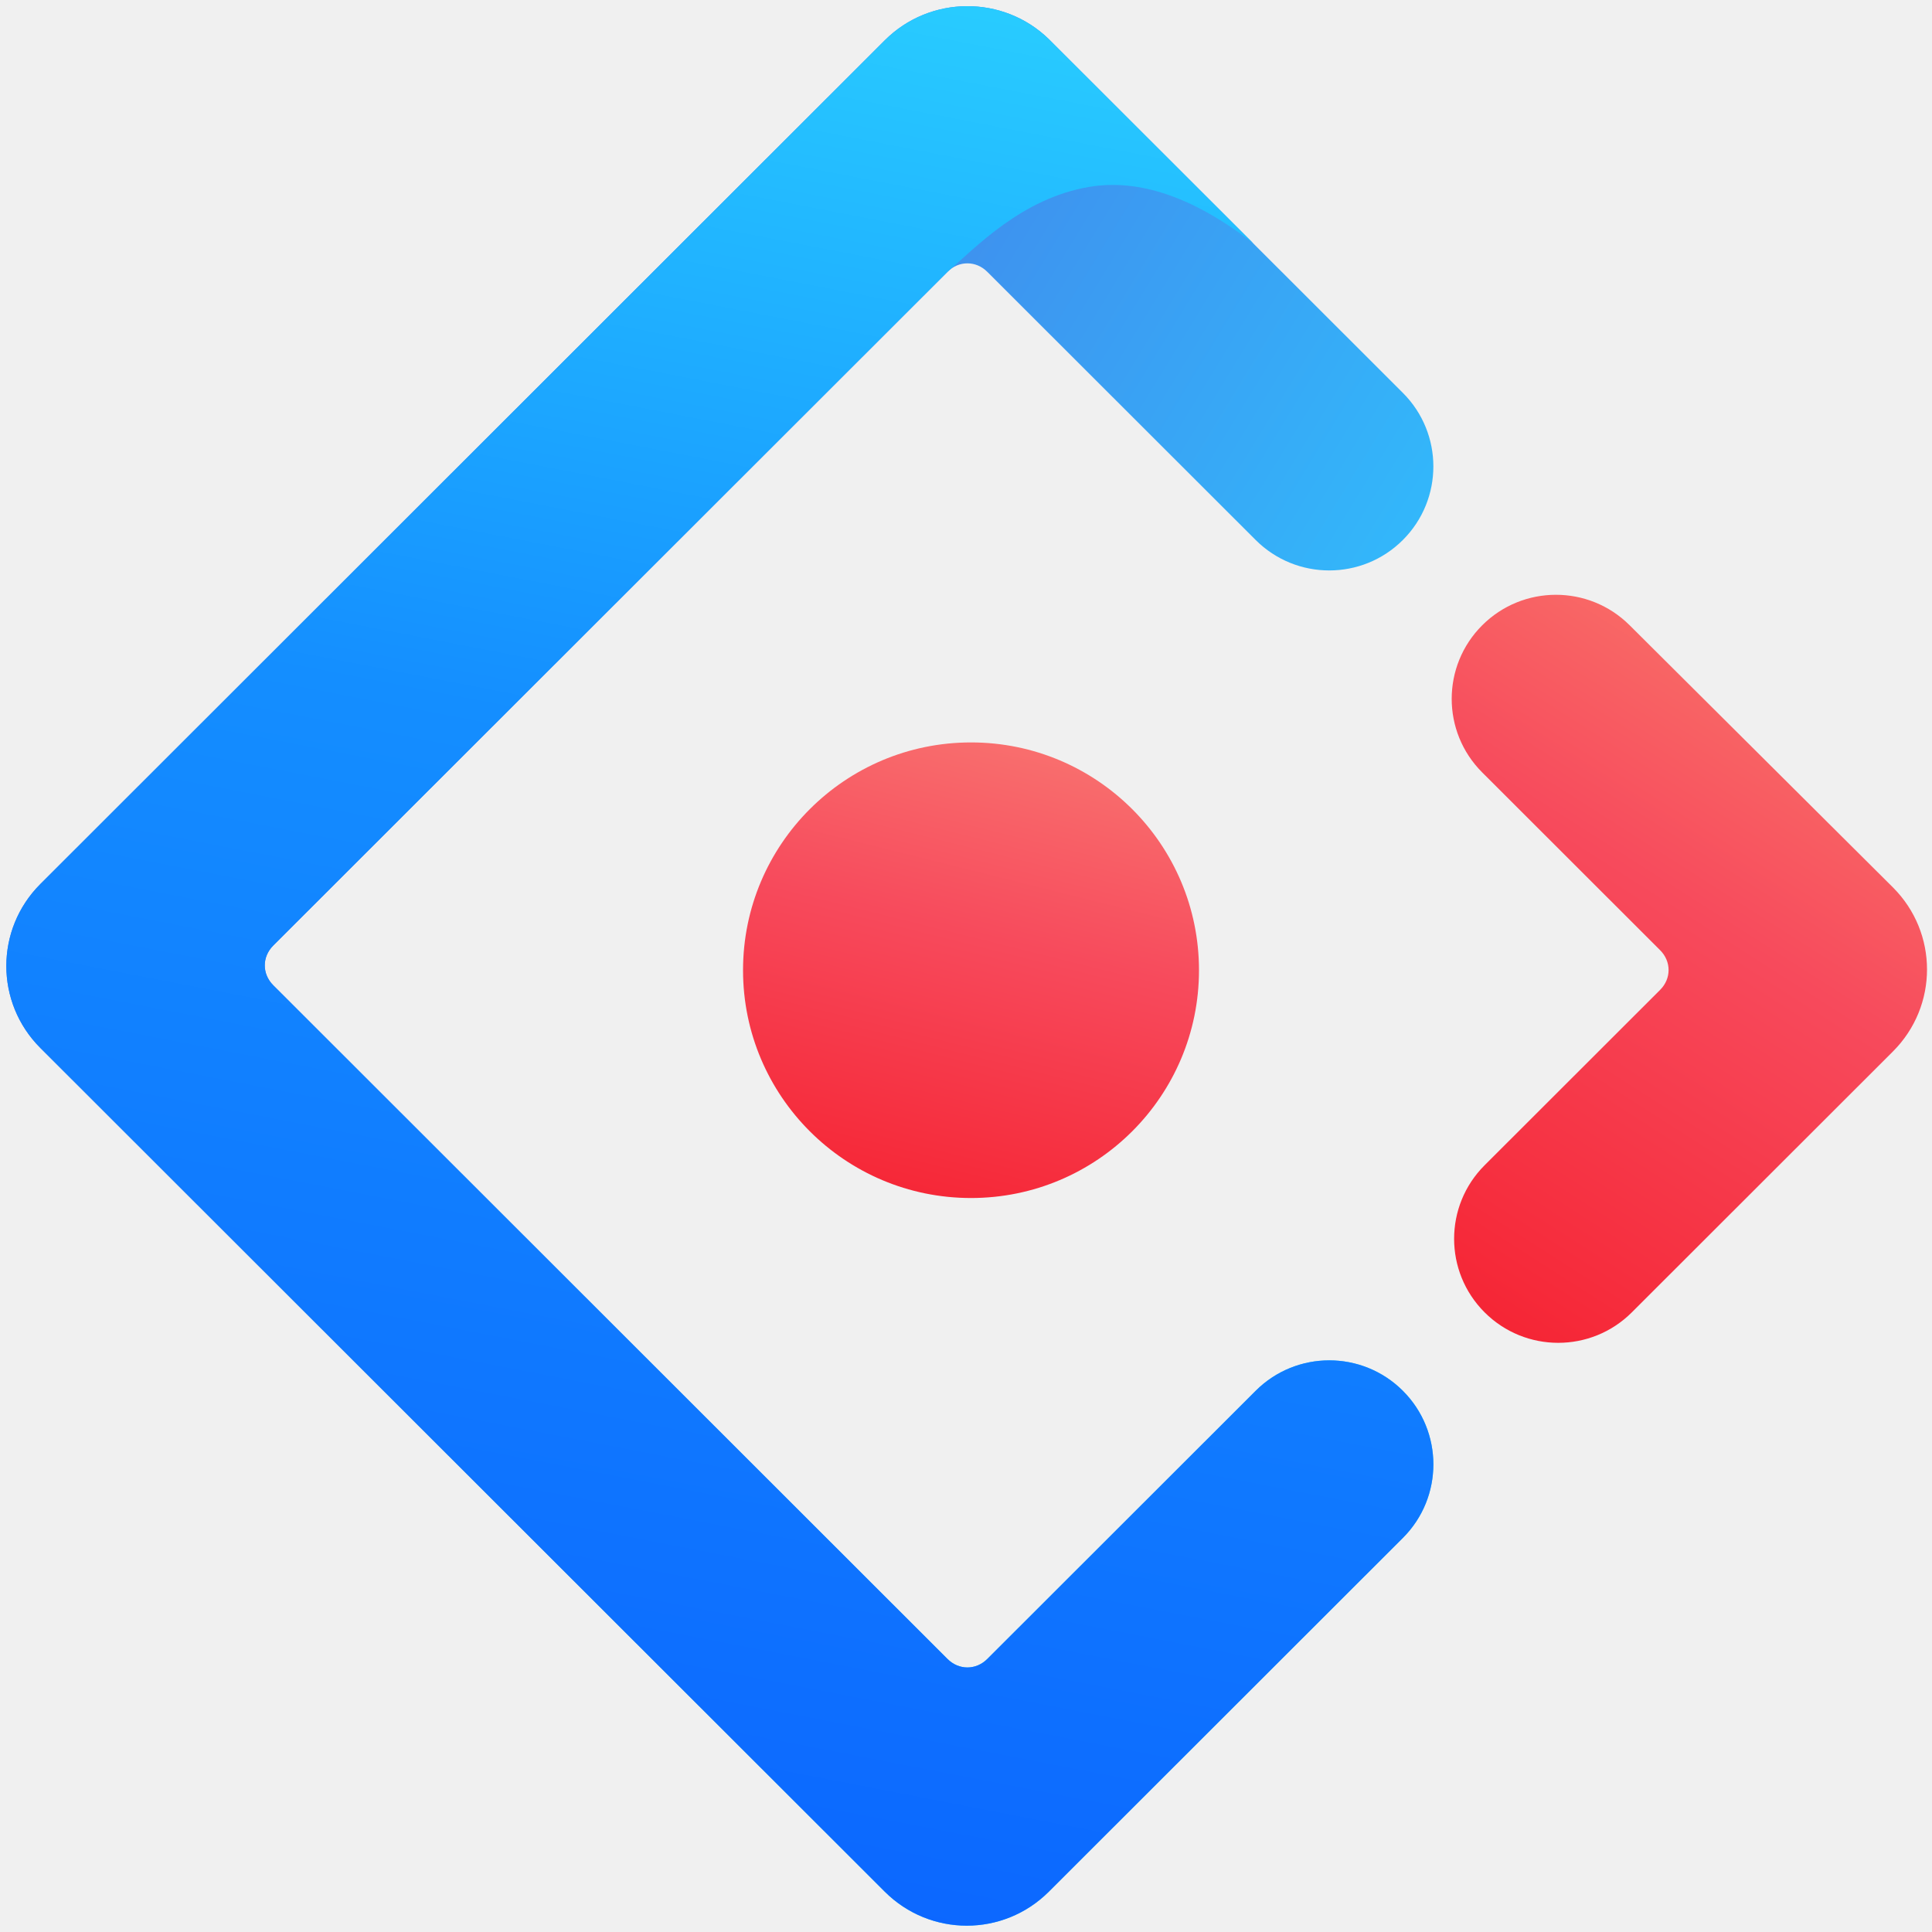
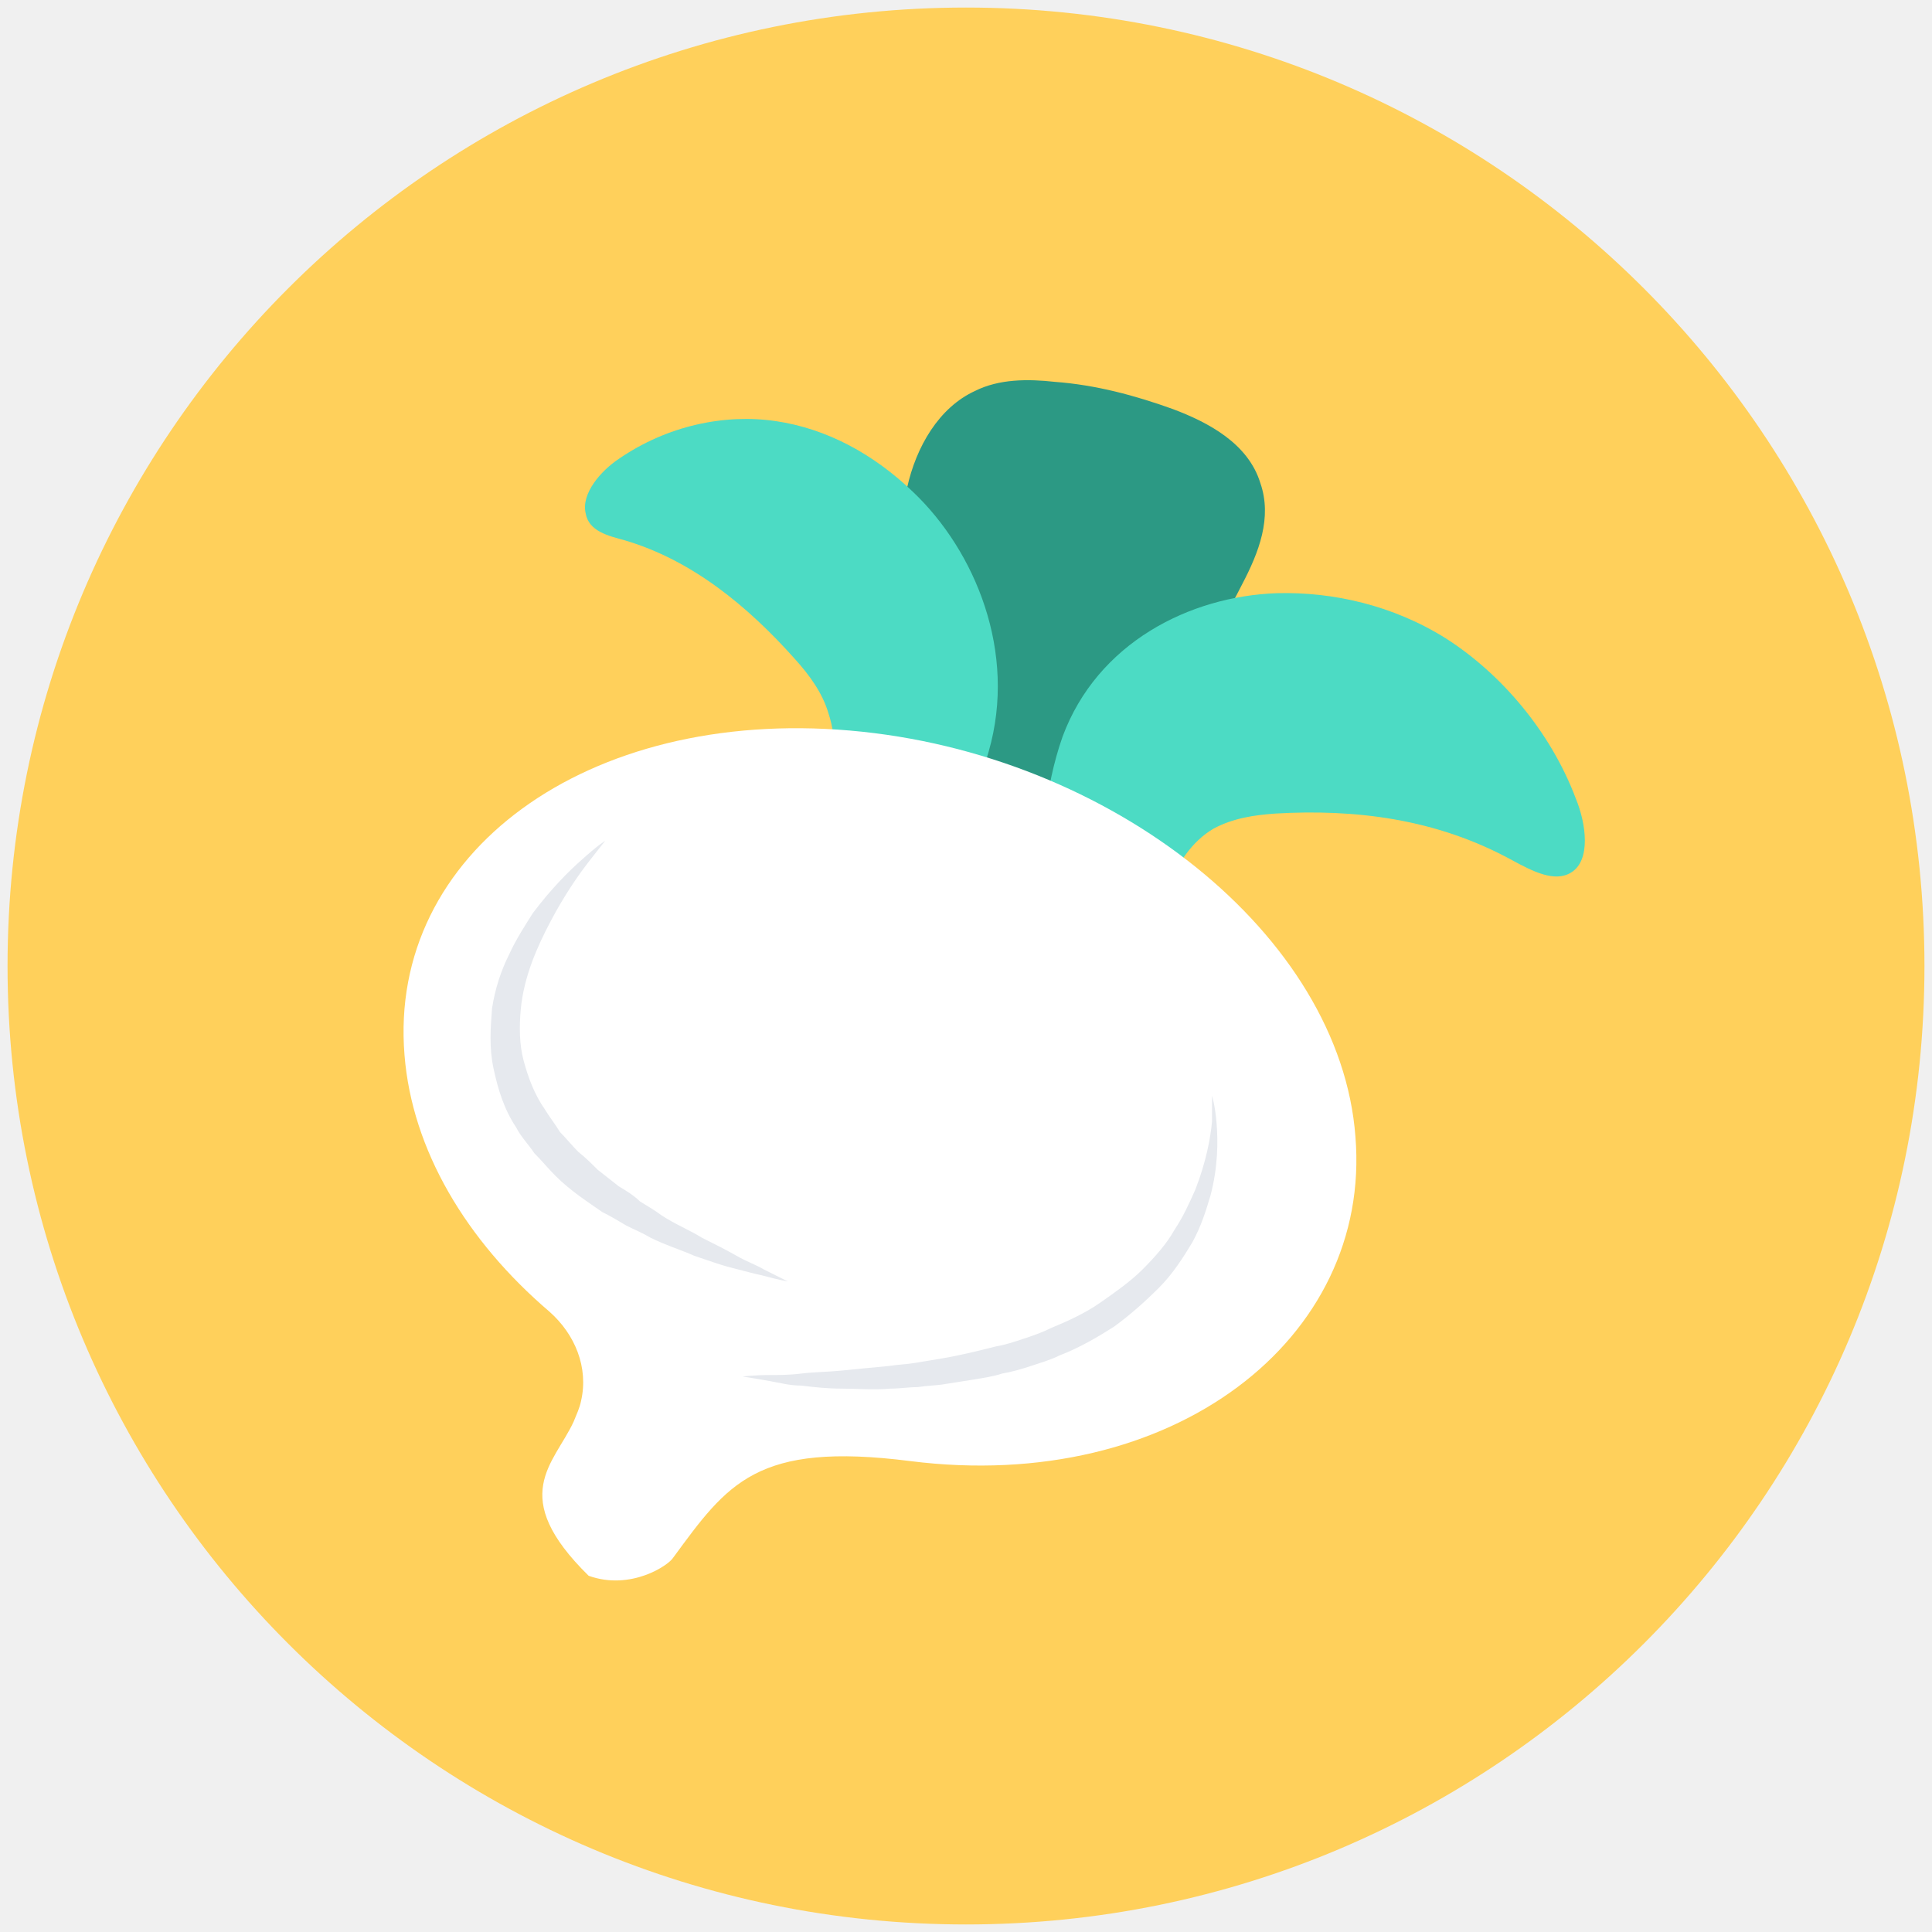
- <svg xmlns="http://www.w3.org/2000/svg" width="200" height="200" version="1.1" viewBox="0 0 200 200">
-   <defs>
-     <linearGradient id="linearGradient-1" x1="62.102%" x2="108.197%" y1="0%" y2="37.864%">
-       <stop offset="0%" stop-color="#4285EB" />
-       <stop offset="100%" stop-color="#2EC7FF" />
-     </linearGradient>
-     <linearGradient id="linearGradient-2" x1="69.644%" x2="54.043%" y1="0%" y2="108.457%">
-       <stop offset="0%" stop-color="#29CDFF" />
-       <stop offset="37.86%" stop-color="#148EFF" />
-       <stop offset="100%" stop-color="#0A60FF" />
-     </linearGradient>
-     <linearGradient id="linearGradient-3" x1="69.691%" x2="16.723%" y1="-12.974%" y2="117.391%">
-       <stop offset="0%" stop-color="#FA816E" />
-       <stop offset="41.473%" stop-color="#F74A5C" />
-       <stop offset="100%" stop-color="#F51D2C" />
-     </linearGradient>
-     <linearGradient id="linearGradient-4" x1="68.128%" x2="30.44%" y1="-35.691%" y2="114.943%">
-       <stop offset="0%" stop-color="#FA8E7D" />
-       <stop offset="51.264%" stop-color="#F74A5C" />
-       <stop offset="100%" stop-color="#F51D2C" />
-     </linearGradient>
-   </defs>
-   <g id="Page-1" fill="none" fill-rule="evenodd" stroke="none" stroke-width="1">
-     <g id="logo" transform="translate(-20, -20)">
-       <g id="Group-28-Copy-5" transform="translate(20, 20)">
-         <g id="Group-27-Copy-3">
-           <g id="Group-25" fill-rule="nonzero">
-             <g id="2">
-               <path id="Shape" fill="url(#linearGradient-1)" d="M91.588,4.177 L4.18,91.513 C-0.519,96.208 -0.519,103.792 4.18,108.487 L91.588,195.823 C96.287,200.519 103.877,200.519 108.577,195.823 L145.225,159.205 C149.434,155 149.434,148.182 145.225,143.977 C141.017,139.772 134.194,139.772 129.985,143.977 L102.202,171.737 C101.032,172.906 99.257,172.906 98.088,171.737 L28.286,101.993 C27.116,100.824 27.116,99.051 28.286,97.882 L98.088,28.138 C99.257,26.969 101.032,26.969 102.202,28.138 L129.985,55.898 C134.194,60.103 141.017,60.103 145.225,55.898 C149.434,51.693 149.434,44.876 145.225,40.671 L108.581,4.056 C103.862,-0.538 96.269,-0.501 91.588,4.177 Z" />
-               <path id="Shape" fill="url(#linearGradient-2)" d="M91.588,4.177 L4.18,91.513 C-0.519,96.208 -0.519,103.792 4.18,108.487 L91.588,195.823 C96.287,200.519 103.877,200.519 108.577,195.823 L145.225,159.205 C149.434,155 149.434,148.182 145.225,143.977 C141.017,139.772 134.194,139.772 129.985,143.977 L102.202,171.737 C101.032,172.906 99.257,172.906 98.088,171.737 L28.286,101.993 C27.116,100.824 27.116,99.051 28.286,97.882 L98.088,28.138 C101,25.627 105.752,20.542 112.73,19.352 C117.916,18.469 123.585,20.414 129.739,25.189 C125.625,21.078 118.572,14.034 108.581,4.056 C103.862,-0.538 96.269,-0.501 91.588,4.177 Z" />
-             </g>
-             <path id="Shape" fill="url(#linearGradient-3)" d="M153.686,135.855 C157.894,140.06 164.717,140.06 168.926,135.855 L195.96,108.843 C200.659,104.147 200.659,96.564 195.961,91.869 L168.691,64.718 C164.472,60.518 157.647,60.524 153.436,64.732 C149.227,68.937 149.227,75.754 153.436,79.959 L171.854,98.362 C173.024,99.531 173.024,101.305 171.854,102.473 L153.686,120.627 C149.477,124.832 149.477,131.65 153.686,135.855 Z" />
-           </g>
-           <ellipse id="Combined-Shape" cx="100.519" cy="100.437" fill="url(#linearGradient-4)" rx="23.6" ry="23.581" />
-         </g>
-       </g>
-     </g>
-   </g>
+ <svg xmlns="http://www.w3.org/2000/svg" t="1699326833714" class="icon" viewBox="0 0 1024 1024" version="1.1" p-id="4672" width="200" height="200">
+   <path d="M512 512m-508 0a508 508 0 1 0 1016 0 508 508 0 1 0-1016 0Z" fill="#FFD05B" p-id="4673" />
+   <path d="M668 256c-6.4-20.8-27.2-32-46.4-39.2-20-7.2-40.8-12.8-62.4-14.4-14.4-1.6-29.6-1.6-42.4 4.8-19.2 8.8-31.2 29.6-36 51.2-4.8 22.4-2.4 45.6 0.8 69.6 6.4 45.6 16 92.8 29.6 142.4 2.4 9.6 8 21.6 16.8 19.2 4-0.8 6.4-4.8 8.8-8 16-21.6 32-42.4 47.2-62.4 5.6-7.2 11.2-15.2 16.8-22.4 21.6-28.8 42.4-56.8 57.6-87.2 8.8-16.8 16-35.2 9.6-53.6z" fill="#2C9984" p-id="4674" />
+   <path d="M557.6 536c13.6 4 28.8-3.2 36.8-17.6 3.2-1.6 7.2-1.6 10.4 0.8 7.2-32 15.2-66.4 38.4-80 10.4-5.6 21.6-7.2 32.8-8 41.6-2.4 84.8 2.4 125.6 24.8 10.4 5.6 22.4 12 31.2 6.4 10.4-6.4 8-25.6 2.4-39.2-13.6-36-40-66.4-68.8-84.8-28-17.6-60-24.8-89.6-24-46.4 1.6-95.2 26.4-113.6 76-4.8 13.6-8 28.8-9.6 44.8-4.8 32-8.8 68.8 4 100.8zM445.6 513.6c-11.2-8-17.6-24.8-16-40.8-0.8-4-4-6.4-7.2-7.2 12.8-28.8 25.6-60.8 16.8-87.2-3.2-11.2-10.4-20.8-17.6-28.8-25.6-28.8-55.2-52.8-90.4-63.2-8.8-2.4-19.2-4.8-20.8-14.4-2.4-10.4 8-22.4 17.6-28.8 25.6-17.6 56-24 83.2-20s52 17.6 72.8 37.6c32.8 31.2 55.2 84.8 40 137.6-4 14.4-11.2 28-18.4 42.4-15.2 28.8-32.8 59.2-60 72.8z" fill="#4CDBC4" p-id="4675" />
+   <path d="M450.4 387.2c-139.2-12-244.8 64.8-236 172 4 50.4 32.8 98.4 76.8 136 13.6 12 20.8 29.6 16.8 47.2-0.8 4-2.4 7.2-4 11.2-10.4 22.4-35.2 39.2 8 81.6 22.4 8 42.4-5.6 44.8-9.6 28.8-39.2 44-61.6 125.6-51.2 139.2 17.6 244.8-64.8 236-172-8-106.4-128.8-203.2-268-215.2z" fill="#FFFFFF" p-id="4676" />
+   <path d="M320.8 445.6s-3.2 4-8.8 11.2c-5.6 7.2-12.8 17.6-20 31.2s-14.4 29.6-16 47.2c-0.8 8.8-0.8 18.4 1.6 27.2s5.6 17.6 11.2 25.6c2.4 4 5.6 8 8 12 3.2 3.2 6.4 7.2 9.6 10.4 4 3.2 7.2 6.4 10.4 9.6 4 3.2 7.2 5.6 11.2 8.8 4 2.4 8 4.8 11.2 8 4 2.4 8 4.8 11.2 7.2 7.2 4.8 15.2 8 21.6 12 6.4 3.2 12.8 6.4 18.4 9.6 5.6 3.2 10.4 4.8 14.4 7.2l12.8 6.4s-4.8-0.8-13.6-3.2c-4-0.8-9.6-2.4-16-4s-12.8-4-20-6.4c-7.2-3.2-15.2-5.6-23.2-9.6-4-2.4-8-4-12.8-6.4-4-2.4-8-4.8-12.8-7.2-8-5.6-16.8-11.2-24.8-19.2-4-4-7.2-8-11.2-12-3.2-4.8-7.2-8.8-9.6-13.6-6.4-9.6-9.6-20-12-31.2s-1.6-21.6-0.8-32c1.6-10.4 4.8-20 8.8-28 4-8.8 8.8-16 12.8-22.4 9.6-12.8 19.2-22.4 25.6-28 8.8-8 12.8-10.4 12.8-10.4zM642.4 580.8s1.6 4.8 2.4 14.4c0.8 9.6 0.8 23.2-3.2 38.4-2.4 8-4.8 16-9.6 24.8-4.8 8-10.4 16.8-17.6 24-7.2 7.2-15.2 14.4-24 20.8-8.8 5.6-18.4 11.2-28.8 15.2-4.8 2.4-10.4 4-15.2 5.6s-10.4 3.2-15.2 4c-4.8 1.6-10.4 2.4-15.2 3.2s-10.4 1.6-15.2 2.4c-4.8 0.8-9.6 0.8-14.4 1.6-4.8 0-9.6 0.8-14.4 0.8-8.8 0.8-17.6 0-25.6 0s-15.2-0.8-21.6-1.6c-6.4 0-12-1.6-16.8-2.4-8.8-1.6-14.4-2.4-14.4-2.4s5.6-0.8 14.4-0.8c4.8 0 10.4 0 16.8-0.8s13.6-0.8 21.6-1.6 16-1.6 24.8-2.4c4.8-0.8 8.8-0.8 13.6-1.6l14.4-2.4c9.6-1.6 19.2-4 28.8-6.4 4.8-0.8 9.6-2.4 14.4-4 4.8-1.6 9.6-3.2 14.4-5.6 9.6-4 18.4-8 26.4-13.6s16-11.2 22.4-17.6c6.4-6.4 12.8-13.6 16.8-20.8 4.8-7.2 8-14.4 11.2-21.6 5.6-14.4 8-27.2 8.8-36v-13.6z" fill="#E6E9EE" p-id="4677" />
</svg>
